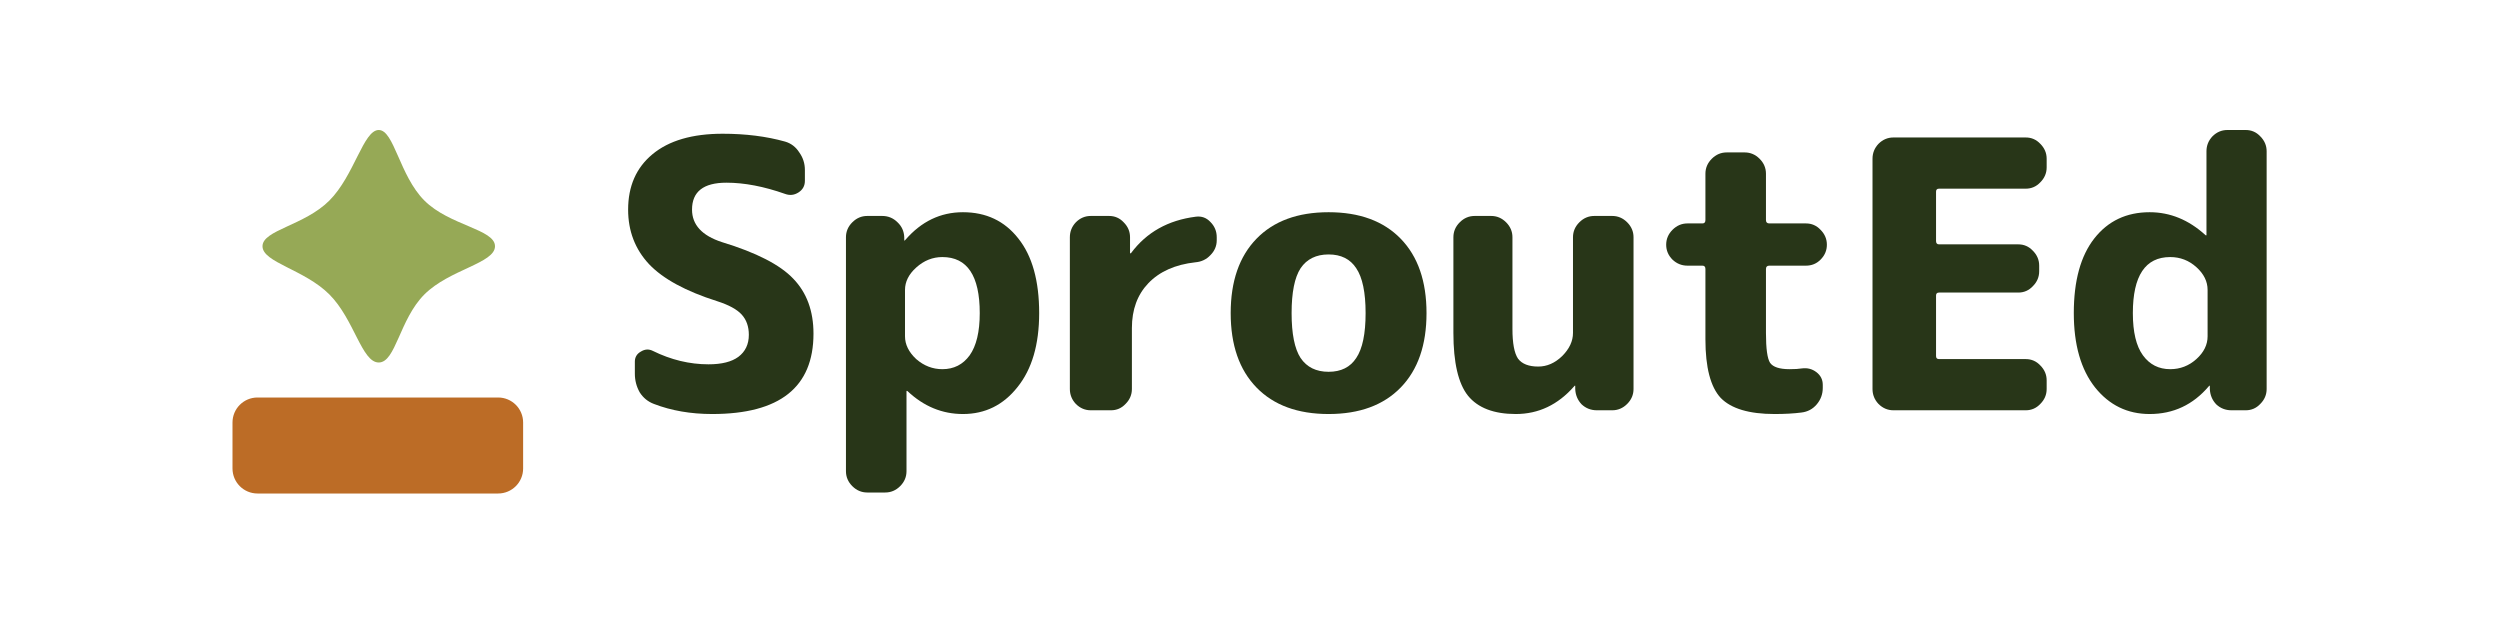
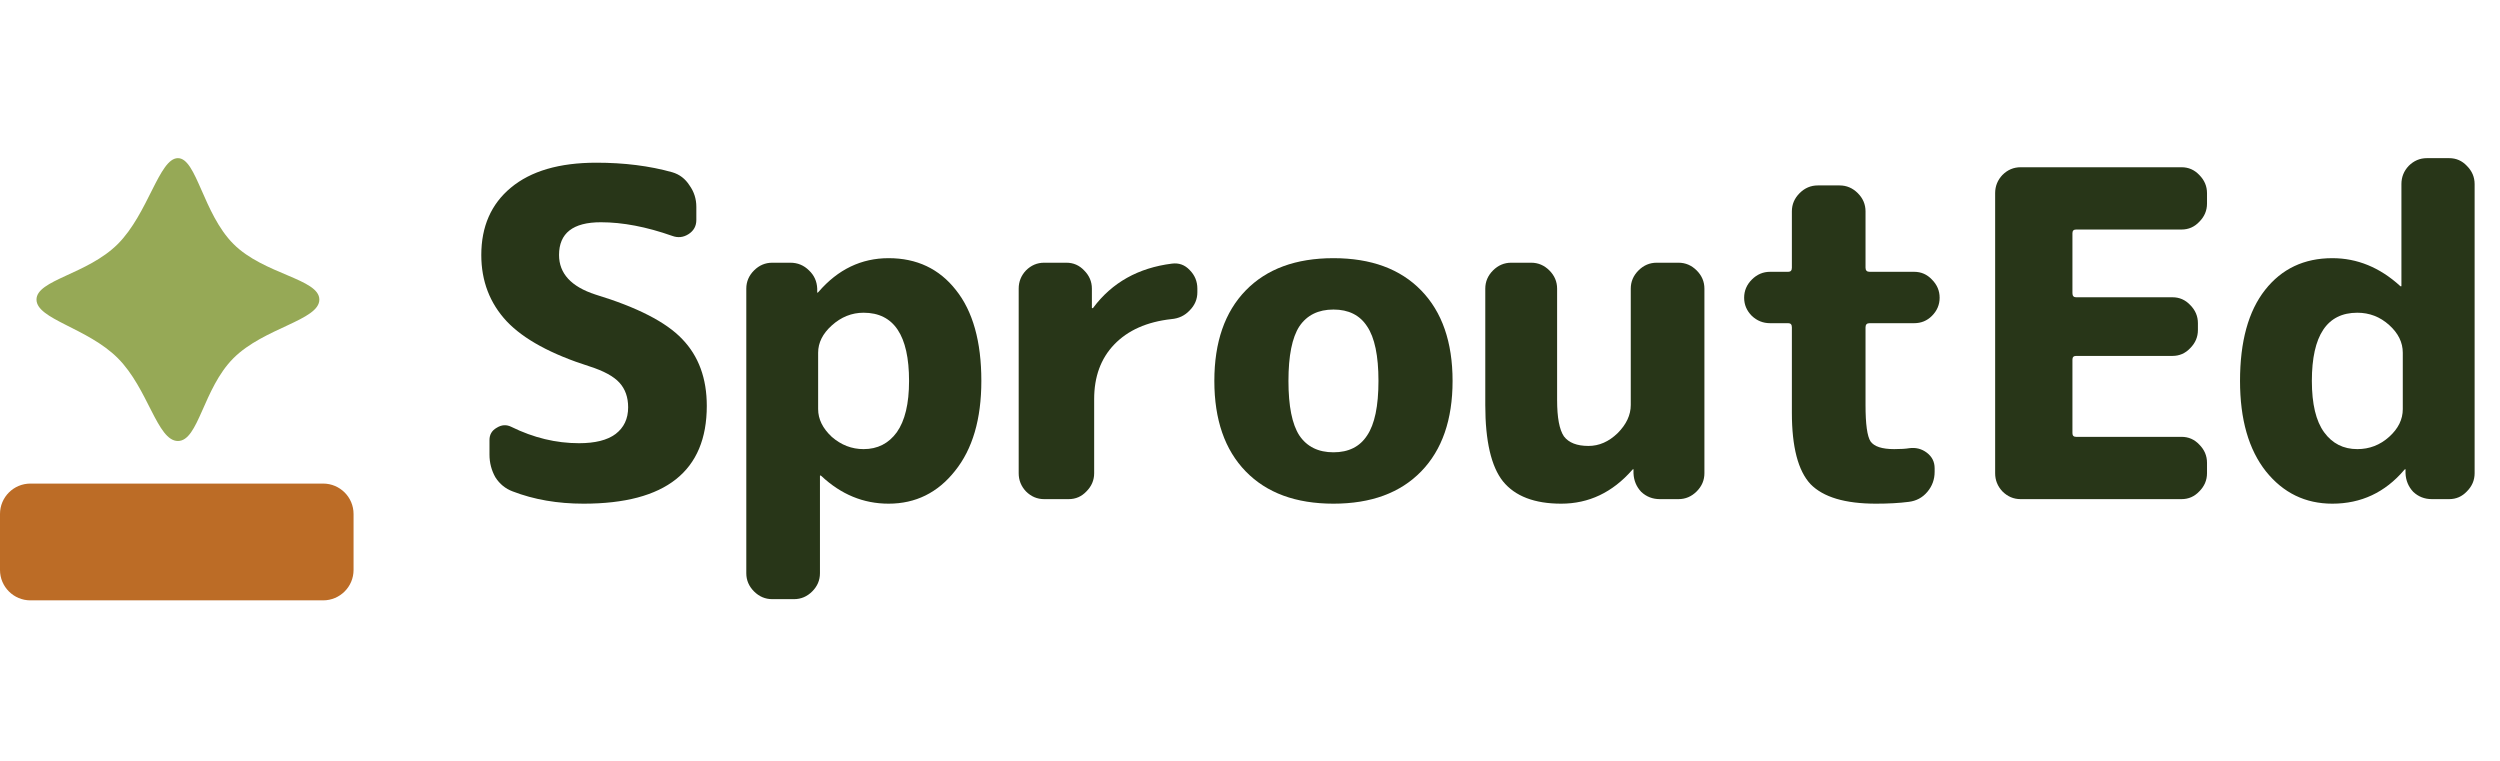
- <svg xmlns="http://www.w3.org/2000/svg" width="1000" height="250" viewBox="0 0 1000 250" fill="none">
-   <path d="M868.088 102.825C858.123 102.825 853.14 110.299 853.14 125.247C853.14 132.821 854.485 138.452 857.176 142.139C859.867 145.826 863.504 147.67 868.088 147.67C872.075 147.67 875.563 146.325 878.552 143.634C881.542 140.943 883.037 137.904 883.037 134.515V115.979C883.037 112.591 881.542 109.552 878.552 106.861C875.563 104.17 872.075 102.825 868.088 102.825ZM859.867 165.608C850.997 165.608 843.723 162.07 838.042 154.995C832.362 147.82 829.521 137.904 829.521 125.247C829.521 112.292 832.262 102.326 837.743 95.35C843.224 88.375 850.599 84.887 859.867 84.887C868.039 84.887 875.463 87.926 882.14 94.005C882.24 94.105 882.339 94.155 882.439 94.155C882.539 94.155 882.588 94.105 882.588 94.005V60.521C882.588 58.228 883.386 56.235 884.98 54.541C886.674 52.847 888.668 52 890.96 52H898.284C900.576 52 902.52 52.847 904.114 54.541C905.808 56.235 906.656 58.228 906.656 60.521V155.593C906.656 157.885 905.808 159.878 904.114 161.572C902.52 163.266 900.576 164.113 898.284 164.113H892.604C890.212 164.113 888.169 163.316 886.475 161.722C884.881 160.027 884.034 157.985 883.934 155.593V154.397C883.934 154.297 883.884 154.247 883.784 154.247L883.485 154.546C877.207 161.921 869.334 165.608 859.867 165.608Z" fill="#283618" />
-   <path d="M757.376 164.113C755.083 164.113 753.09 163.266 751.396 161.572C749.802 159.878 749.004 157.885 749.004 155.593V63.51C749.004 61.218 749.802 59.225 751.396 57.531C753.09 55.837 755.083 54.99 757.376 54.99H810.293C812.585 54.99 814.528 55.837 816.123 57.531C817.817 59.225 818.664 61.218 818.664 63.51V66.948C818.664 69.241 817.817 71.234 816.123 72.928C814.528 74.622 812.585 75.469 810.293 75.469H775.613C774.815 75.469 774.417 75.868 774.417 76.665V96.397C774.417 97.294 774.815 97.742 775.613 97.742H807.303C809.595 97.742 811.539 98.589 813.133 100.284C814.827 101.978 815.674 103.971 815.674 106.263V108.505C815.674 110.797 814.827 112.79 813.133 114.485C811.539 116.179 809.595 117.026 807.303 117.026H775.613C774.815 117.026 774.417 117.424 774.417 118.222V142.438C774.417 143.235 774.815 143.634 775.613 143.634H810.293C812.585 143.634 814.528 144.481 816.123 146.175C817.817 147.869 818.664 149.863 818.664 152.155V155.593C818.664 157.885 817.817 159.878 816.123 161.572C814.528 163.266 812.585 164.113 810.293 164.113H757.376Z" fill="#283618" />
-   <path d="M674.993 106.263C672.701 106.263 670.708 105.466 669.014 103.871C667.32 102.177 666.473 100.184 666.473 97.892C666.473 95.6 667.32 93.607 669.014 91.912C670.708 90.218 672.701 89.371 674.993 89.371H680.973C681.77 89.371 682.169 88.923 682.169 88.026V69.49C682.169 67.198 683.016 65.205 684.71 63.511C686.404 61.816 688.397 60.969 690.689 60.969H697.864C700.157 60.969 702.15 61.816 703.844 63.511C705.538 65.205 706.385 67.198 706.385 69.49V88.026C706.385 88.923 706.833 89.371 707.73 89.371H722.38C724.672 89.371 726.615 90.218 728.21 91.912C729.904 93.607 730.751 95.6 730.751 97.892C730.751 100.184 729.904 102.177 728.21 103.871C726.615 105.466 724.672 106.263 722.38 106.263H707.73C706.833 106.263 706.385 106.712 706.385 107.608V133.17C706.385 139.449 706.933 143.435 708.029 145.129C709.225 146.823 711.816 147.67 715.803 147.67C717.895 147.67 719.54 147.571 720.736 147.371C722.928 147.072 724.871 147.571 726.565 148.866C728.26 150.162 729.107 151.856 729.107 153.949V155.145C729.107 157.636 728.309 159.828 726.715 161.722C725.12 163.615 723.077 164.712 720.586 165.01C717.497 165.409 713.909 165.608 709.823 165.608C699.658 165.608 692.483 163.466 688.297 159.181C684.211 154.796 682.169 146.973 682.169 135.712V107.608C682.169 106.712 681.77 106.263 680.973 106.263H674.993Z" fill="#283618" />
-   <path d="M606.324 165.608C597.554 165.608 591.176 163.167 587.19 158.283C583.303 153.4 581.36 145.029 581.36 133.17V94.902C581.36 92.61 582.207 90.617 583.901 88.923C585.595 87.228 587.588 86.381 589.88 86.381H596.458C598.75 86.381 600.743 87.228 602.437 88.923C604.131 90.617 604.978 92.61 604.978 94.902V131.526C604.978 137.306 605.726 141.292 607.221 143.484C608.815 145.577 611.506 146.624 615.293 146.624C618.781 146.624 621.97 145.228 624.86 142.438C627.75 139.548 629.195 136.459 629.195 133.17V94.902C629.195 92.61 630.042 90.617 631.736 88.923C633.43 87.228 635.423 86.381 637.716 86.381H644.891C647.183 86.381 649.176 87.228 650.87 88.923C652.564 90.617 653.411 92.61 653.411 94.902V155.593C653.411 157.885 652.564 159.878 650.87 161.572C649.176 163.266 647.183 164.113 644.891 164.113H638.762C636.37 164.113 634.327 163.316 632.633 161.722C631.039 160.027 630.191 157.984 630.092 155.593V154.397C630.092 154.297 630.042 154.247 629.942 154.247L629.643 154.546C623.166 161.921 615.393 165.608 606.324 165.608Z" fill="#283618" />
-   <path d="M542.503 107.309C540.111 103.622 536.424 101.778 531.441 101.778C526.458 101.778 522.721 103.622 520.23 107.309C517.838 110.997 516.642 116.976 516.642 125.248C516.642 133.519 517.838 139.498 520.23 143.186C522.721 146.873 526.458 148.717 531.441 148.717C536.424 148.717 540.111 146.873 542.503 143.186C544.995 139.498 546.24 133.519 546.24 125.248C546.24 116.976 544.995 110.997 542.503 107.309ZM560.292 154.995C553.416 162.071 543.799 165.608 531.441 165.608C519.084 165.608 509.467 162.071 502.591 154.995C495.715 147.919 492.276 138.004 492.276 125.248C492.276 112.492 495.715 102.576 502.591 95.5C509.467 88.424 519.084 84.887 531.441 84.887C543.799 84.887 553.416 88.424 560.292 95.5C567.168 102.576 570.606 112.492 570.606 125.248C570.606 138.004 567.168 147.919 560.292 154.995Z" fill="#283618" />
-   <path d="M436.316 164.113C434.024 164.113 432.031 163.266 430.337 161.572C428.743 159.878 427.945 157.885 427.945 155.593V94.902C427.945 92.61 428.743 90.617 430.337 88.923C432.031 87.228 434.024 86.381 436.316 86.381H443.641C445.933 86.381 447.877 87.228 449.471 88.923C451.165 90.617 452.012 92.61 452.012 94.902V101.18C452.012 101.28 452.062 101.33 452.162 101.33C452.361 101.33 452.461 101.28 452.461 101.18C458.639 92.909 467.26 88.076 478.322 86.68C480.614 86.381 482.557 87.079 484.151 88.773C485.846 90.467 486.693 92.51 486.693 94.902V96.098C486.693 98.39 485.846 100.383 484.151 102.077C482.557 103.771 480.564 104.718 478.172 104.917C470.1 105.814 463.822 108.605 459.337 113.289C454.952 117.873 452.76 123.852 452.76 131.227V155.593C452.76 157.885 451.913 159.878 450.219 161.572C448.624 163.266 446.681 164.113 444.389 164.113H436.316Z" fill="#283618" />
-   <path d="M362.002 115.98V134.516C362.002 137.804 363.497 140.844 366.486 143.634C369.576 146.325 373.064 147.67 376.95 147.67C381.535 147.67 385.172 145.827 387.863 142.139C390.553 138.352 391.899 132.722 391.899 125.248C391.899 110.299 386.916 102.825 376.95 102.825C373.064 102.825 369.576 104.22 366.486 107.01C363.497 109.701 362.002 112.691 362.002 115.98ZM346.904 197C344.612 197 342.619 196.153 340.925 194.459C339.23 192.765 338.383 190.772 338.383 188.48V94.902C338.383 92.61 339.23 90.617 340.925 88.923C342.619 87.229 344.612 86.382 346.904 86.382H352.883C355.275 86.382 357.318 87.229 359.012 88.923C360.706 90.517 361.603 92.51 361.703 94.902V96.098C361.703 96.198 361.753 96.248 361.852 96.248L362.151 95.949C368.529 88.574 376.203 84.887 385.172 84.887C394.44 84.887 401.815 88.375 407.296 95.351C412.876 102.327 415.667 112.292 415.667 125.248C415.667 137.804 412.777 147.67 406.997 154.845C401.316 162.021 394.041 165.608 385.172 165.608C376.9 165.608 369.526 162.569 363.048 156.49C362.949 156.39 362.849 156.34 362.749 156.34C362.65 156.34 362.6 156.39 362.6 156.49V188.48C362.6 190.772 361.753 192.765 360.059 194.459C358.364 196.153 356.371 197 354.079 197H346.904Z" fill="#283618" />
-   <path d="M286.827 120.464C274.271 116.477 265.202 111.544 259.621 105.665C254.04 99.685 251.25 92.41 251.25 83.84C251.25 74.472 254.489 67.098 260.966 61.716C267.544 56.235 276.912 53.495 289.07 53.495C298.238 53.495 306.559 54.541 314.034 56.634C316.425 57.331 318.319 58.776 319.714 60.969C321.209 63.062 321.956 65.404 321.956 67.995V72.33C321.956 74.323 321.109 75.868 319.415 76.964C317.721 78.06 315.927 78.259 314.034 77.562C305.563 74.572 297.74 73.077 290.564 73.077C281.396 73.077 276.812 76.665 276.812 83.84C276.812 89.919 280.798 94.254 288.771 96.845C302.523 101.031 312.04 105.914 317.322 111.495C322.704 117.075 325.394 124.4 325.394 133.469C325.394 154.895 311.891 165.608 284.884 165.608C276.314 165.608 268.54 164.263 261.564 161.572C259.173 160.675 257.279 159.13 255.884 156.938C254.588 154.646 253.941 152.154 253.941 149.464V144.68C253.941 142.886 254.738 141.541 256.332 140.644C257.927 139.648 259.521 139.548 261.116 140.345C268.391 143.933 275.815 145.727 283.389 145.727C288.671 145.727 292.657 144.73 295.348 142.737C298.138 140.644 299.534 137.704 299.534 133.917C299.534 130.629 298.587 127.938 296.693 125.845C294.8 123.752 291.511 121.959 286.827 120.464Z" fill="#283618" />
-   <path d="M151.5 52C157.645 52 159.774 70.239 169.768 80.232C179.761 90.226 198 91.691 198 98.5C198 105.309 179.761 107.771 169.768 117.764C159.774 127.758 158.309 145 151.5 145C144.691 145 141.731 127.758 131.737 117.764C121.744 107.771 105 104.977 105 98.5C105 92.023 121.744 90.226 131.737 80.232C141.731 70.239 145.355 52 151.5 52Z" fill="#96A956" />
-   <path d="M93 169C93 163.477 97.477 159 103 159H199.25C204.773 159 209.25 163.477 209.25 169V187.4C209.25 192.923 204.773 197.4 199.25 197.4H103C97.477 197.4 93 192.923 93 187.4V169Z" fill="#BC6C26" />
+ <svg xmlns="http://www.w3.org/2000/svg" width="822" height="250" viewBox="0 0 822 250" fill="none">
+   <path d="M775.088 102.825C765.123 102.825 760.14 110.299 760.14 125.247C760.14 132.821 761.485 138.452 764.176 142.139C766.867 145.826 770.504 147.67 775.088 147.67C779.075 147.67 782.563 146.325 785.552 143.634C788.542 140.943 790.037 137.904 790.037 134.515V115.979C790.037 112.591 788.542 109.552 785.552 106.861C782.563 104.17 779.075 102.825 775.088 102.825ZM766.867 165.608C757.997 165.608 750.723 162.07 745.042 154.995C739.362 147.82 736.521 137.904 736.521 125.247C736.521 112.292 739.262 102.326 744.743 95.35C750.224 88.375 757.599 84.887 766.867 84.887C775.039 84.887 782.463 87.926 789.14 94.005C789.24 94.105 789.339 94.155 789.439 94.155C789.539 94.155 789.588 94.105 789.588 94.005V60.521C789.588 58.228 790.386 56.235 791.98 54.541C793.674 52.847 795.668 52 797.96 52H805.284C807.576 52 809.52 52.847 811.114 54.541C812.808 56.235 813.656 58.228 813.656 60.521V155.593C813.656 157.885 812.808 159.878 811.114 161.572C809.52 163.266 807.576 164.113 805.284 164.113H799.604C797.212 164.113 795.169 163.316 793.475 161.722C791.881 160.027 791.034 157.985 790.934 155.593V154.397C790.934 154.297 790.884 154.247 790.784 154.247L790.485 154.546C784.207 161.921 776.334 165.608 766.867 165.608Z" fill="#283618" />
+   <path d="M664.376 164.113C662.083 164.113 660.09 163.266 658.396 161.572C656.802 159.878 656.004 157.885 656.004 155.593V63.51C656.004 61.218 656.802 59.225 658.396 57.531C660.09 55.837 662.083 54.99 664.376 54.99H717.293C719.585 54.99 721.528 55.837 723.123 57.531C724.817 59.225 725.664 61.218 725.664 63.51V66.948C725.664 69.241 724.817 71.234 723.123 72.928C721.528 74.622 719.585 75.469 717.293 75.469H682.613C681.815 75.469 681.417 75.868 681.417 76.665V96.397C681.417 97.294 681.815 97.742 682.613 97.742H714.303C716.595 97.742 718.539 98.589 720.133 100.284C721.827 101.978 722.674 103.971 722.674 106.263V108.505C722.674 110.797 721.827 112.79 720.133 114.485C718.539 116.179 716.595 117.026 714.303 117.026H682.613C681.815 117.026 681.417 117.424 681.417 118.222V142.438C681.417 143.235 681.815 143.634 682.613 143.634H717.293C719.585 143.634 721.528 144.481 723.123 146.175C724.817 147.869 725.664 149.863 725.664 152.155V155.593C725.664 157.885 724.817 159.878 723.123 161.572C721.528 163.266 719.585 164.113 717.293 164.113H664.376Z" fill="#283618" />
+   <path d="M581.993 106.263C579.701 106.263 577.708 105.466 576.014 103.871C574.32 102.177 573.473 100.184 573.473 97.892C573.473 95.6 574.32 93.607 576.014 91.912C577.708 90.218 579.701 89.371 581.993 89.371H587.973C588.77 89.371 589.169 88.923 589.169 88.026V69.49C589.169 67.198 590.016 65.205 591.71 63.511C593.404 61.816 595.397 60.969 597.689 60.969H604.864C607.157 60.969 609.15 61.816 610.844 63.511C612.538 65.205 613.385 67.198 613.385 69.49V88.026C613.385 88.923 613.833 89.371 614.73 89.371H629.38C631.672 89.371 633.615 90.218 635.21 91.912C636.904 93.607 637.751 95.6 637.751 97.892C637.751 100.184 636.904 102.177 635.21 103.871C633.615 105.466 631.672 106.263 629.38 106.263H614.73C613.833 106.263 613.385 106.712 613.385 107.608V133.17C613.385 139.449 613.933 143.435 615.029 145.129C616.225 146.823 618.816 147.67 622.803 147.67C624.895 147.67 626.54 147.571 627.736 147.371C629.928 147.072 631.871 147.571 633.565 148.866C635.26 150.162 636.107 151.856 636.107 153.949V155.145C636.107 157.636 635.309 159.828 633.715 161.722C632.12 163.615 630.077 164.712 627.586 165.01C624.497 165.409 620.909 165.608 616.823 165.608C606.658 165.608 599.483 163.466 595.297 159.181C591.211 154.796 589.169 146.973 589.169 135.712V107.608C589.169 106.712 588.77 106.263 587.973 106.263H581.993Z" fill="#283618" />
+   <path d="M513.324 165.608C504.554 165.608 498.176 163.167 494.19 158.283C490.303 153.4 488.36 145.029 488.36 133.17V94.902C488.36 92.61 489.207 90.617 490.901 88.923C492.595 87.228 494.588 86.381 496.88 86.381H503.458C505.75 86.381 507.743 87.228 509.437 88.923C511.131 90.617 511.978 92.61 511.978 94.902V131.526C511.978 137.306 512.726 141.292 514.221 143.484C515.815 145.577 518.506 146.624 522.293 146.624C525.781 146.624 528.97 145.228 531.86 142.438C534.75 139.548 536.195 136.459 536.195 133.17V94.902C536.195 92.61 537.042 90.617 538.736 88.923C540.43 87.228 542.423 86.381 544.716 86.381H551.891C554.183 86.381 556.176 87.228 557.87 88.923C559.564 90.617 560.411 92.61 560.411 94.902V155.593C560.411 157.885 559.564 159.878 557.87 161.572C556.176 163.266 554.183 164.113 551.891 164.113H545.762C543.37 164.113 541.327 163.316 539.633 161.722C538.039 160.027 537.191 157.984 537.092 155.593V154.397C537.092 154.297 537.042 154.247 536.942 154.247L536.643 154.546C530.166 161.921 522.393 165.608 513.324 165.608Z" fill="#283618" />
+   <path d="M449.503 107.309C447.111 103.622 443.424 101.778 438.441 101.778C433.458 101.778 429.721 103.622 427.23 107.309C424.838 110.997 423.642 116.976 423.642 125.248C423.642 133.519 424.838 139.498 427.23 143.186C429.721 146.873 433.458 148.717 438.441 148.717C443.424 148.717 447.111 146.873 449.503 143.186C451.995 139.498 453.24 133.519 453.24 125.248C453.24 116.976 451.995 110.997 449.503 107.309ZM467.292 154.995C460.416 162.071 450.799 165.608 438.441 165.608C426.084 165.608 416.467 162.071 409.591 154.995C402.715 147.919 399.276 138.004 399.276 125.248C399.276 112.492 402.715 102.576 409.591 95.5C416.467 88.424 426.084 84.887 438.441 84.887C450.799 84.887 460.416 88.424 467.292 95.5C474.168 102.576 477.606 112.492 477.606 125.248C477.606 138.004 474.168 147.919 467.292 154.995Z" fill="#283618" />
+   <path d="M343.316 164.113C341.024 164.113 339.031 163.266 337.337 161.572C335.743 159.878 334.945 157.885 334.945 155.593V94.902C334.945 92.61 335.743 90.617 337.337 88.923C339.031 87.228 341.024 86.381 343.316 86.381H350.641C352.933 86.381 354.877 87.228 356.471 88.923C358.165 90.617 359.012 92.61 359.012 94.902V101.18C359.012 101.28 359.062 101.33 359.162 101.33C359.361 101.33 359.461 101.28 359.461 101.18C365.639 92.909 374.26 88.076 385.322 86.68C387.614 86.381 389.557 87.079 391.151 88.773C392.846 90.467 393.693 92.51 393.693 94.902V96.098C393.693 98.39 392.846 100.383 391.151 102.077C389.557 103.771 387.564 104.718 385.172 104.917C377.1 105.814 370.822 108.605 366.337 113.289C361.952 117.873 359.76 123.852 359.76 131.227V155.593C359.76 157.885 358.913 159.878 357.219 161.572C355.624 163.266 353.681 164.113 351.389 164.113H343.316Z" fill="#283618" />
+   <path d="M269.002 115.98V134.516C269.002 137.804 270.497 140.844 273.486 143.634C276.576 146.325 280.064 147.67 283.95 147.67C288.535 147.67 292.172 145.827 294.863 142.139C297.553 138.352 298.899 132.722 298.899 125.248C298.899 110.299 293.916 102.825 283.95 102.825C280.064 102.825 276.576 104.22 273.486 107.01C270.497 109.701 269.002 112.691 269.002 115.98ZM253.904 197C251.612 197 249.619 196.153 247.925 194.459C246.23 192.765 245.383 190.772 245.383 188.48V94.902C245.383 92.61 246.23 90.617 247.925 88.923C249.619 87.229 251.612 86.382 253.904 86.382H259.883C262.275 86.382 264.318 87.229 266.012 88.923C267.706 90.517 268.603 92.51 268.703 94.902V96.098C268.703 96.198 268.753 96.248 268.852 96.248L269.151 95.949C275.529 88.574 283.203 84.887 292.172 84.887C301.44 84.887 308.815 88.375 314.296 95.351C319.876 102.327 322.667 112.292 322.667 125.248C322.667 137.804 319.777 147.67 313.997 154.845C308.316 162.021 301.041 165.608 292.172 165.608C283.9 165.608 276.526 162.569 270.048 156.49C269.949 156.39 269.849 156.34 269.749 156.34C269.65 156.34 269.6 156.39 269.6 156.49V188.48C269.6 190.772 268.753 192.765 267.059 194.459C265.364 196.153 263.371 197 261.079 197H253.904Z" fill="#283618" />
+   <path d="M193.827 120.464C181.271 116.477 172.202 111.544 166.621 105.665C161.04 99.685 158.25 92.41 158.25 83.84C158.25 74.472 161.489 67.098 167.966 61.716C174.544 56.235 183.912 53.495 196.07 53.495C205.238 53.495 213.559 54.541 221.034 56.634C223.425 57.331 225.319 58.776 226.714 60.969C228.209 63.062 228.956 65.404 228.956 67.995V72.33C228.956 74.323 228.109 75.868 226.415 76.964C224.721 78.06 222.927 78.259 221.034 77.562C212.563 74.572 204.74 73.077 197.564 73.077C188.396 73.077 183.812 76.665 183.812 83.84C183.812 89.919 187.798 94.254 195.771 96.845C209.523 101.031 219.04 105.914 224.322 111.495C229.704 117.075 232.394 124.4 232.394 133.469C232.394 154.895 218.891 165.608 191.884 165.608C183.314 165.608 175.54 164.263 168.564 161.572C166.173 160.675 164.279 159.13 162.884 156.938C161.588 154.646 160.941 152.154 160.941 149.464V144.68C160.941 142.886 161.738 141.541 163.332 140.644C164.927 139.648 166.521 139.548 168.116 140.345C175.391 143.933 182.815 145.727 190.389 145.727C195.671 145.727 199.657 144.73 202.348 142.737C205.138 140.644 206.534 137.704 206.534 133.917C206.534 130.629 205.587 127.938 203.693 125.845C201.8 123.752 198.511 121.959 193.827 120.464Z" fill="#283618" />
+   <path d="M58.5 52C64.645 52 66.774 70.239 76.768 80.232C86.761 90.226 105 91.691 105 98.5C105 105.309 86.761 107.771 76.768 117.764C66.774 127.758 65.309 145 58.5 145C51.691 145 48.731 127.758 38.737 117.764C28.744 107.771 12 104.977 12 98.5C12 92.023 28.744 90.226 38.737 80.232C48.731 70.239 52.355 52 58.5 52Z" fill="#96A956" />
+   <path d="M0 169C0 163.477 4.477 159 10 159H106.25C111.773 159 116.25 163.477 116.25 169V187.4C116.25 192.923 111.773 197.4 106.25 197.4H10C4.477 197.4 0 192.923 0 187.4V169Z" fill="#BC6C26" />
</svg>
